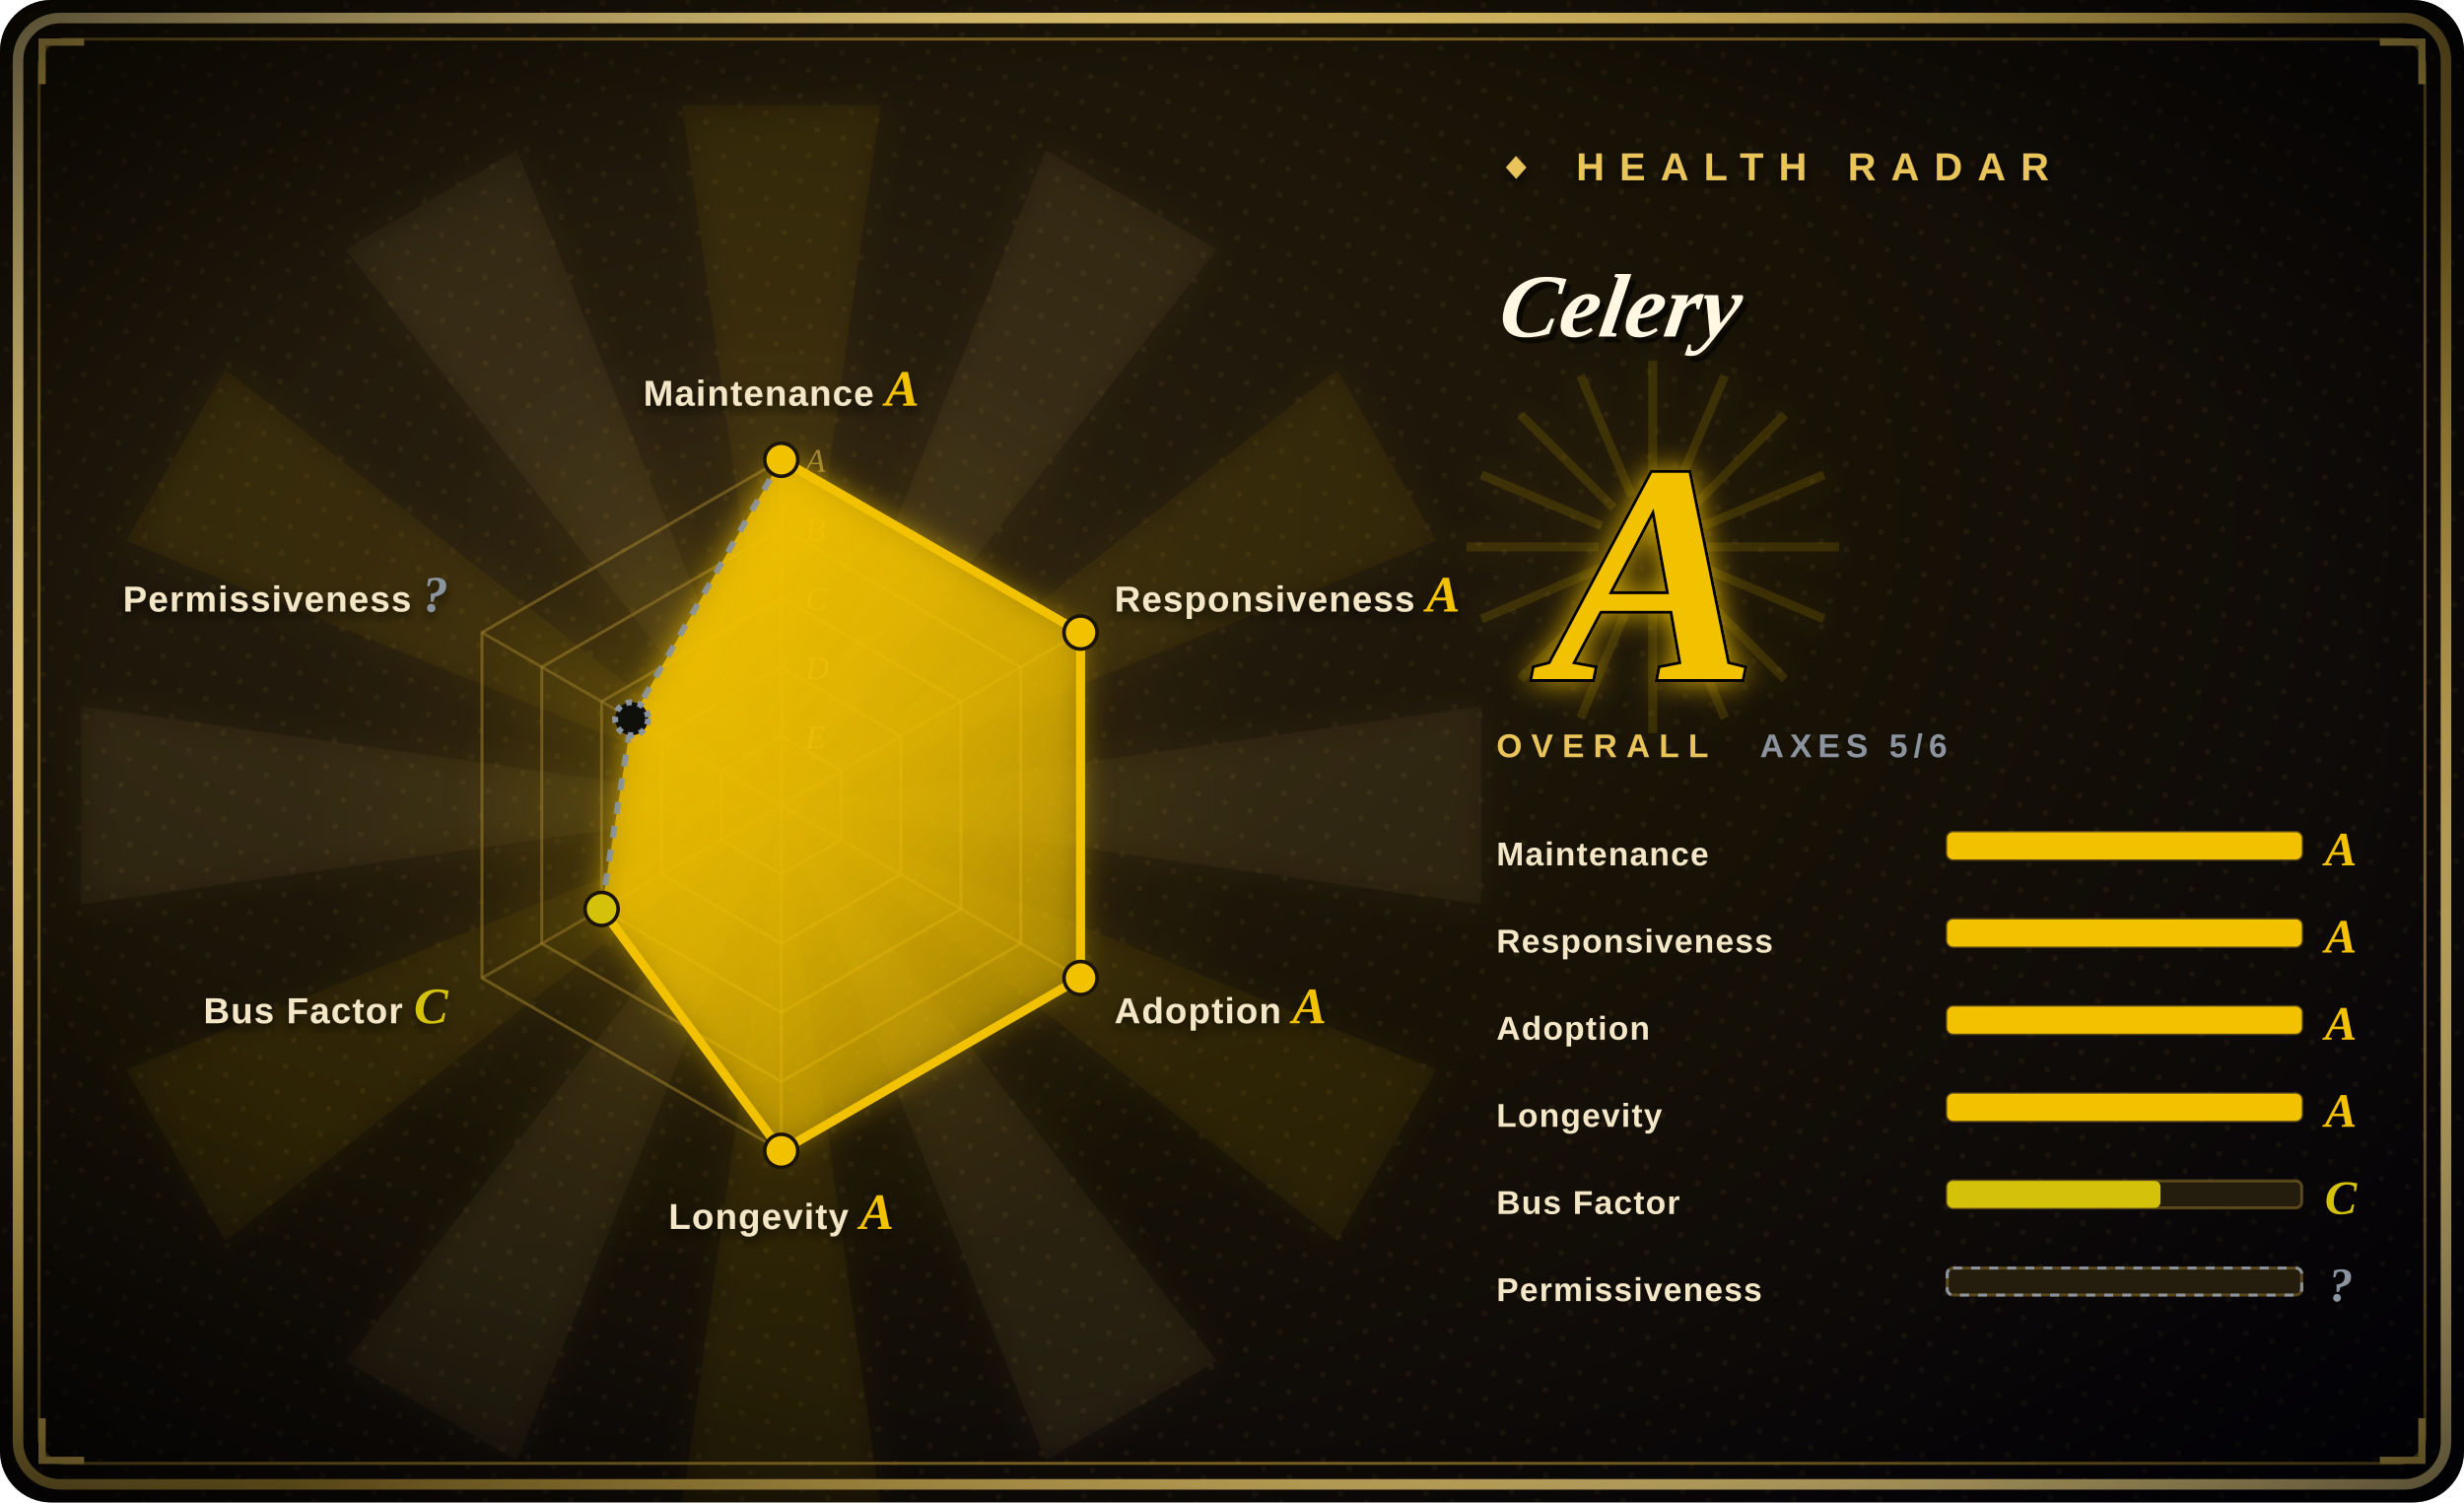
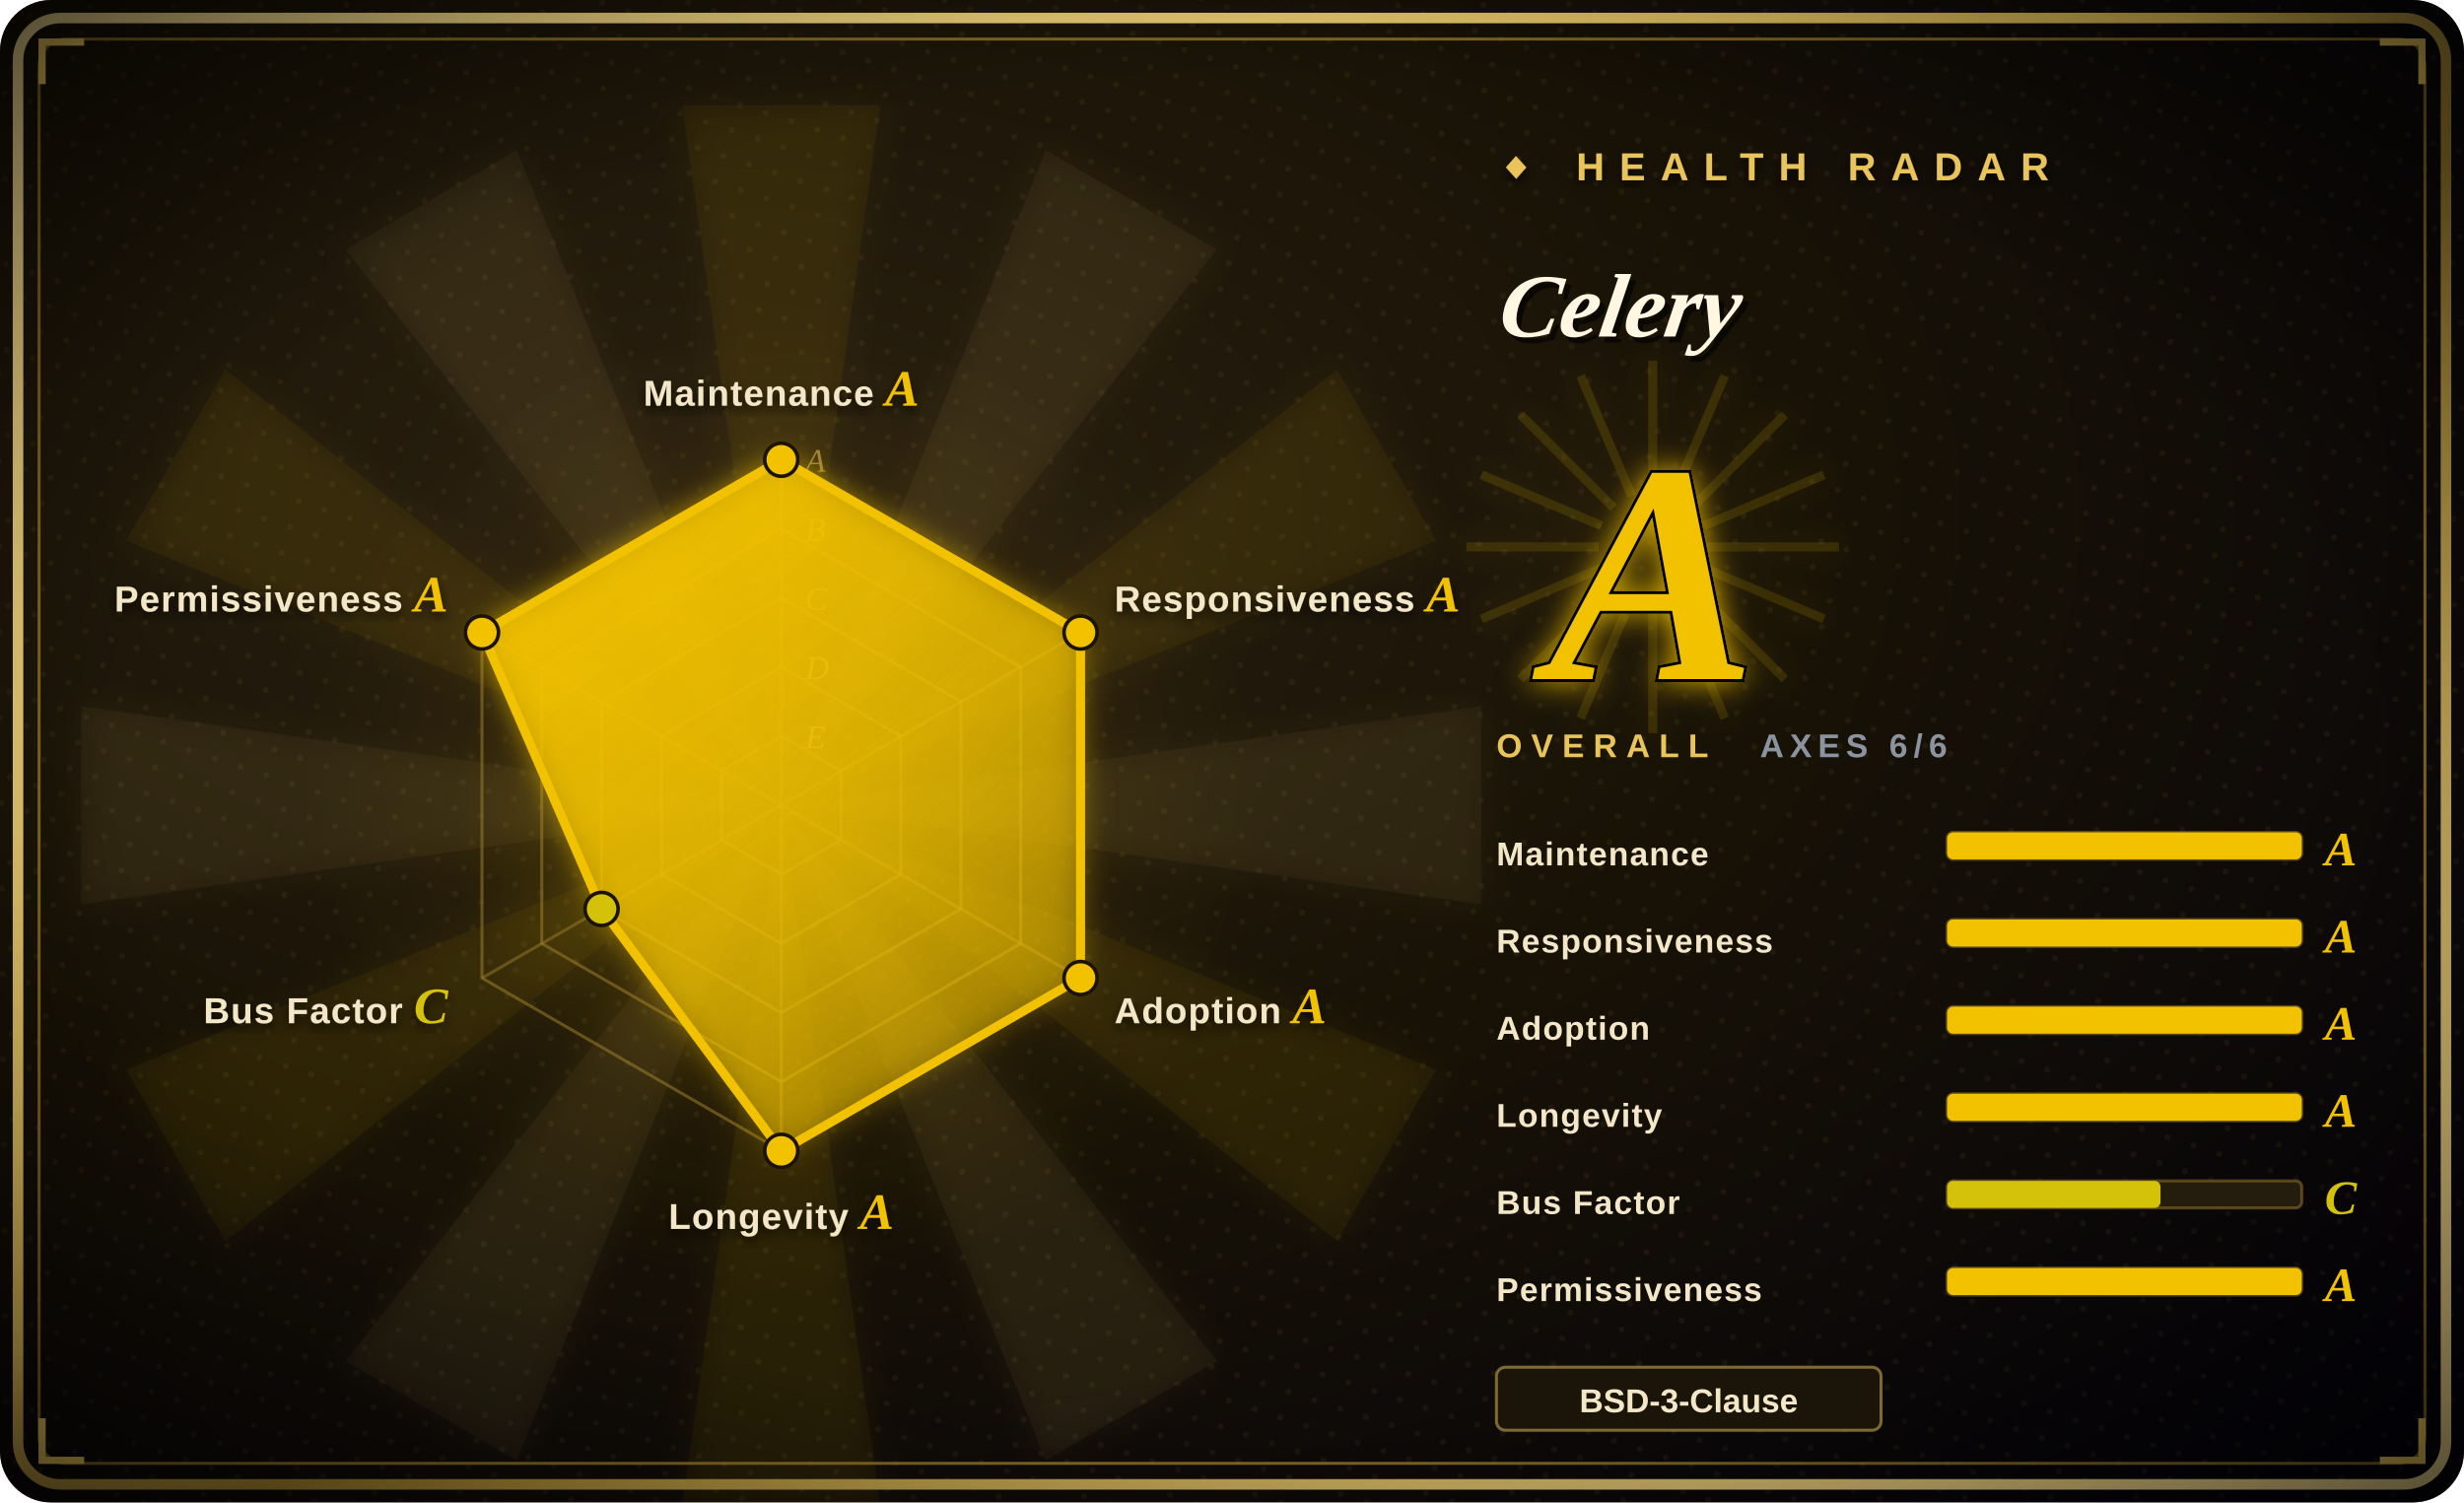
<svg xmlns="http://www.w3.org/2000/svg" width="820" height="500" viewBox="0 0 820 500">
  <defs>
    <radialGradient id="bg" cx="30%" cy="34%" r="90%">
      <stop offset="0%" stop-color="#2a2010" />
      <stop offset="48%" stop-color="#181206" />
      <stop offset="100%" stop-color="#05030a" />
    </radialGradient>
    <radialGradient id="vig" cx="50%" cy="50%" r="72%">
      <stop offset="62%" stop-color="#000000" stop-opacity="0" />
      <stop offset="100%" stop-color="#000000" stop-opacity="0.72" />
    </radialGradient>
    <linearGradient id="frame" x1="0" y1="0" x2="1" y2="1">
      <stop offset="0%" stop-color="#f6dd92" />
      <stop offset="45%" stop-color="#E8C45A" />
      <stop offset="55%" stop-color="#9c7d2a" />
      <stop offset="100%" stop-color="#f6dd92" />
    </linearGradient>
    <linearGradient id="poly" x1="0" y1="0" x2="0.7" y2="1">
      <stop offset="0%" stop-color="#F2C200" stop-opacity="0.92" />
      <stop offset="100%" stop-color="#F2C200" stop-opacity="0.34" />
    </linearGradient>
    <radialGradient id="halo" cx="50%" cy="50%" r="50%">
      <stop offset="0%" stop-color="#F2C200" stop-opacity="0.34" />
      <stop offset="68%" stop-color="#F2C200" stop-opacity="0.04" />
      <stop offset="100%" stop-color="#F2C200" stop-opacity="0" />
    </radialGradient>
    <filter id="glow" x="-60%" y="-60%" width="220%" height="220%">
      <feGaussianBlur stdDeviation="5" result="b" />
      <feMerge>
        <feMergeNode in="b" />
        <feMergeNode in="SourceGraphic" />
      </feMerge>
    </filter>
    <filter id="soft" x="-30%" y="-30%" width="160%" height="160%">
      <feDropShadow dx="0" dy="2" stdDeviation="2" flood-color="#000" flood-opacity="0.7" />
    </filter>
    <pattern id="halftone" width="9" height="9" patternUnits="userSpaceOnUse" patternTransform="rotate(18)">
      <circle cx="2" cy="2" r="1" fill="#E8C45A" fill-opacity="0.06" />
    </pattern>
  </defs>
  <rect width="820" height="500" rx="17" fill="url(#bg)" />
  <rect width="820" height="500" rx="17" fill="url(#halftone)" />
  <g opacity="0.5" filter="url(#glow)">
    <path d="M260,268 L493,235 L493,301 Z" fill="#E8C45A" fill-opacity="0.10" />
    <path d="M260,268 L478,356 L445,413 Z" fill="#F2C200" fill-opacity="0.10" />
    <path d="M260,268 L405,453 L348,486 Z" fill="#E8C45A" fill-opacity="0.10" />
    <path d="M260,268 L293,501 L227,501 Z" fill="#F2C200" fill-opacity="0.10" />
    <path d="M260,268 L172,486 L115,453 Z" fill="#E8C45A" fill-opacity="0.10" />
    <path d="M260,268 L75,413 L42,356 Z" fill="#F2C200" fill-opacity="0.10" />
    <path d="M260,268 L27,301 L27,235 Z" fill="#E8C45A" fill-opacity="0.10" />
    <path d="M260,268 L42,180 L75,123 Z" fill="#F2C200" fill-opacity="0.10" />
    <path d="M260,268 L115,83 L172,50 Z" fill="#E8C45A" fill-opacity="0.10" />
    <path d="M260,268 L227,35 L293,35 Z" fill="#F2C200" fill-opacity="0.10" />
    <path d="M260,268 L348,50 L405,83 Z" fill="#E8C45A" fill-opacity="0.10" />
    <path d="M260,268 L445,123 L478,180 Z" fill="#F2C200" fill-opacity="0.10" />
  </g>
  <circle cx="260" cy="268" r="161" fill="url(#halo)" />
  <rect x="6" y="6" width="808" height="488" rx="14" fill="none" stroke="url(#frame)" stroke-width="3.5" />
  <rect x="13" y="13" width="794" height="474" rx="9" fill="none" stroke="#9c7d2a" stroke-width="1" stroke-opacity="0.8" />
  <path d="M14,28 L14,14 L28,14" fill="none" stroke="#E8C45A" stroke-width="2.4" />
  <path d="M806,28 L806,14 L792,14" fill="none" stroke="#E8C45A" stroke-width="2.4" />
  <path d="M14,472 L14,486 L28,486" fill="none" stroke="#E8C45A" stroke-width="2.4" />
  <path d="M806,472 L806,486 L792,486" fill="none" stroke="#E8C45A" stroke-width="2.4" />
  <rect width="820" height="500" rx="17" fill="url(#vig)" />
  <polygon points="260.0,153.0 359.6,210.5 359.6,325.5 260.0,383.0 160.4,325.5 160.4,210.5" fill="none" stroke="#9c7d2a" stroke-opacity="0.55" stroke-width="1" />
  <polygon points="260.0,176.0 339.7,222.0 339.7,314.0 260.0,360.0 180.3,314.0 180.3,222.0" fill="none" stroke="#9c7d2a" stroke-opacity="0.55" stroke-width="1" />
  <polygon points="260.0,199.0 319.8,233.5 319.8,302.5 260.0,337.0 200.2,302.5 200.2,233.5" fill="none" stroke="#9c7d2a" stroke-opacity="0.55" stroke-width="1" />
  <polygon points="260.0,222.0 299.8,245.0 299.8,291.0 260.0,314.0 220.2,291.0 220.2,245.0" fill="none" stroke="#9c7d2a" stroke-opacity="0.55" stroke-width="1" />
  <polygon points="260.0,245.0 279.9,256.5 279.9,279.5 260.0,291.0 240.1,279.5 240.1,256.5" fill="none" stroke="#9c7d2a" stroke-opacity="0.55" stroke-width="1" />
  <line x1="260" y1="268" x2="260.0" y2="153.0" stroke="#9c7d2a" stroke-opacity="0.5" stroke-width="1" />
  <line x1="260" y1="268" x2="359.6" y2="210.5" stroke="#9c7d2a" stroke-opacity="0.5" stroke-width="1" />
  <line x1="260" y1="268" x2="359.6" y2="325.5" stroke="#9c7d2a" stroke-opacity="0.5" stroke-width="1" />
  <line x1="260" y1="268" x2="260.0" y2="383.0" stroke="#9c7d2a" stroke-opacity="0.5" stroke-width="1" />
  <line x1="260" y1="268" x2="160.4" y2="325.5" stroke="#9c7d2a" stroke-opacity="0.5" stroke-width="1" />
  <line x1="260" y1="268" x2="160.4" y2="210.5" stroke="#9c7d2a" stroke-opacity="0.5" stroke-width="1" />
  <text x="268" y="157.0" font-size="11" font-style="italic" fill="#E8C45A" fill-opacity="0.55" font-family="'Georgia','Times New Roman',serif">A</text>
  <text x="268" y="180.0" font-size="11" font-style="italic" fill="#E8C45A" fill-opacity="0.55" font-family="'Georgia','Times New Roman',serif">B</text>
  <text x="268" y="203.0" font-size="11" font-style="italic" fill="#E8C45A" fill-opacity="0.55" font-family="'Georgia','Times New Roman',serif">C</text>
  <text x="268" y="226.0" font-size="11" font-style="italic" fill="#E8C45A" fill-opacity="0.55" font-family="'Georgia','Times New Roman',serif">D</text>
  <text x="268" y="249.0" font-size="11" font-style="italic" fill="#E8C45A" fill-opacity="0.55" font-family="'Georgia','Times New Roman',serif">E</text>
-   <polygon points="260.0,153.0 359.6,210.5 359.6,325.5 260.0,383.0 200.2,302.5 210.2,239.2" fill="url(#poly)" filter="url(#glow)" />
+   <polygon points="260.0,153.0 359.6,210.5 359.6,325.5 260.0,383.0 200.2,302.5 160.4,210.5" fill="url(#poly)" filter="url(#glow)" />
  <line x1="260.0" y1="153.0" x2="359.6" y2="210.5" stroke="#F2C200" stroke-width="3" />
  <line x1="359.6" y1="210.5" x2="359.6" y2="325.5" stroke="#F2C200" stroke-width="3" />
  <line x1="359.6" y1="325.5" x2="260.0" y2="383.0" stroke="#F2C200" stroke-width="3" />
  <line x1="260.0" y1="383.0" x2="200.2" y2="302.5" stroke="#F2C200" stroke-width="3" />
-   <line x1="200.2" y1="302.5" x2="210.2" y2="239.2" stroke="#8B949E" stroke-width="2" stroke-dasharray="4 4" stroke-opacity="0.92" />
-   <line x1="210.2" y1="239.2" x2="260.0" y2="153.0" stroke="#8B949E" stroke-width="2" stroke-dasharray="4 4" stroke-opacity="0.92" />
+   <line x1="200.2" y1="302.5" x2="160.4" y2="210.5" stroke="#F2C200" stroke-width="3" />
+   <line x1="160.4" y1="210.5" x2="260.0" y2="153.0" stroke="#F2C200" stroke-width="3" />
  <circle cx="260.0" cy="153.0" r="5.5" fill="#F2C200" stroke="#1a1306" stroke-width="1.2" />
  <circle cx="359.6" cy="210.5" r="5.5" fill="#F2C200" stroke="#1a1306" stroke-width="1.2" />
  <circle cx="359.6" cy="325.5" r="5.5" fill="#F2C200" stroke="#1a1306" stroke-width="1.2" />
  <circle cx="260.0" cy="383.0" r="5.5" fill="#F2C200" stroke="#1a1306" stroke-width="1.2" />
  <circle cx="200.2" cy="302.5" r="5.5" fill="#D4C20A" stroke="#1a1306" stroke-width="1.2" />
-   <circle cx="210.2" cy="239.2" r="5.5" fill="#10100b" stroke="#8B949E" stroke-width="2" stroke-dasharray="2 2" />
+   <circle cx="160.4" cy="210.5" r="5.5" fill="#F2C200" stroke="#1a1306" stroke-width="1.2" />
  <text x="260.0" y="135.0" font-size="12" font-weight="900" fill="#f3e7c8" text-anchor="middle" font-family="'Arial Black','Helvetica Neue',Arial,sans-serif" letter-spacing="0.4" filter="url(#soft)">Maintenance <tspan fill="#F2C200" font-family="'Georgia','Times New Roman',serif" font-style="italic" font-size="17">A</tspan>
  </text>
  <text x="370.9" y="203.5" font-size="12" font-weight="900" fill="#f3e7c8" text-anchor="start" font-family="'Arial Black','Helvetica Neue',Arial,sans-serif" letter-spacing="0.4" filter="url(#soft)">Responsiveness <tspan fill="#F2C200" font-family="'Georgia','Times New Roman',serif" font-style="italic" font-size="17">A</tspan>
  </text>
  <text x="370.9" y="340.5" font-size="12" font-weight="900" fill="#f3e7c8" text-anchor="start" font-family="'Arial Black','Helvetica Neue',Arial,sans-serif" letter-spacing="0.4" filter="url(#soft)">Adoption <tspan fill="#F2C200" font-family="'Georgia','Times New Roman',serif" font-style="italic" font-size="17">A</tspan>
  </text>
  <text x="260.0" y="409.0" font-size="12" font-weight="900" fill="#f3e7c8" text-anchor="middle" font-family="'Arial Black','Helvetica Neue',Arial,sans-serif" letter-spacing="0.4" filter="url(#soft)">Longevity <tspan fill="#F2C200" font-family="'Georgia','Times New Roman',serif" font-style="italic" font-size="17">A</tspan>
  </text>
  <text x="149.1" y="340.5" font-size="12" font-weight="900" fill="#f3e7c8" text-anchor="end" font-family="'Arial Black','Helvetica Neue',Arial,sans-serif" letter-spacing="0.4" filter="url(#soft)">Bus Factor <tspan fill="#D4C20A" font-family="'Georgia','Times New Roman',serif" font-style="italic" font-size="17">C</tspan>
  </text>
-   <text x="149.1" y="203.5" font-size="12" font-weight="900" fill="#f3e7c8" text-anchor="end" font-family="'Arial Black','Helvetica Neue',Arial,sans-serif" letter-spacing="0.4" filter="url(#soft)">Permissiveness <tspan fill="#8B949E" font-family="'Georgia','Times New Roman',serif" font-style="italic" font-size="17">?</tspan>
+   <text x="149.1" y="203.5" font-size="12" font-weight="900" fill="#f3e7c8" text-anchor="end" font-family="'Arial Black','Helvetica Neue',Arial,sans-serif" letter-spacing="0.4" filter="url(#soft)">Permissiveness <tspan fill="#F2C200" font-family="'Georgia','Times New Roman',serif" font-style="italic" font-size="17">A</tspan>
  </text>
  <text x="498" y="60" font-size="13" letter-spacing="5" fill="#E8C45A" font-weight="900" font-family="'Arial Black','Helvetica Neue',Arial,sans-serif" filter="url(#soft)">◆ HEALTH RADAR</text>
  <g transform="translate(498,112) skewX(-9)">
    <text x="2" y="2" font-size="30" font-weight="900" font-style="italic" fill="#000" fill-opacity="0.6" font-family="'Georgia','Times New Roman',serif">Celery</text>
    <text x="0" y="0" font-size="30" font-weight="900" font-style="italic" fill="#fff7e2" font-family="'Georgia','Times New Roman',serif">Celery</text>
  </g>
  <line x1="498" y1="124" x2="648" y2="124" stroke="url(#frame)" stroke-width="2" />
  <g opacity="0.85" filter="url(#glow)">
    <line x1="568" y1="182" x2="612" y2="182" stroke="#F2C200" stroke-opacity="0.16" stroke-width="3" />
    <line x1="567" y1="189" x2="607" y2="206" stroke="#F2C200" stroke-opacity="0.16" stroke-width="3" />
    <line x1="563" y1="195" x2="594" y2="226" stroke="#F2C200" stroke-opacity="0.16" stroke-width="3" />
    <line x1="557" y1="199" x2="574" y2="239" stroke="#F2C200" stroke-opacity="0.16" stroke-width="3" />
    <line x1="550" y1="200" x2="550" y2="244" stroke="#F2C200" stroke-opacity="0.16" stroke-width="3" />
    <line x1="543" y1="199" x2="526" y2="239" stroke="#F2C200" stroke-opacity="0.16" stroke-width="3" />
    <line x1="537" y1="195" x2="506" y2="226" stroke="#F2C200" stroke-opacity="0.16" stroke-width="3" />
    <line x1="533" y1="189" x2="493" y2="206" stroke="#F2C200" stroke-opacity="0.16" stroke-width="3" />
    <line x1="532" y1="182" x2="488" y2="182" stroke="#F2C200" stroke-opacity="0.16" stroke-width="3" />
    <line x1="533" y1="175" x2="493" y2="158" stroke="#F2C200" stroke-opacity="0.16" stroke-width="3" />
    <line x1="537" y1="169" x2="506" y2="138" stroke="#F2C200" stroke-opacity="0.16" stroke-width="3" />
    <line x1="543" y1="165" x2="526" y2="125" stroke="#F2C200" stroke-opacity="0.16" stroke-width="3" />
    <line x1="550" y1="164" x2="550" y2="120" stroke="#F2C200" stroke-opacity="0.16" stroke-width="3" />
    <line x1="557" y1="165" x2="574" y2="125" stroke="#F2C200" stroke-opacity="0.16" stroke-width="3" />
    <line x1="563" y1="169" x2="594" y2="138" stroke="#F2C200" stroke-opacity="0.16" stroke-width="3" />
    <line x1="567" y1="175" x2="607" y2="158" stroke="#F2C200" stroke-opacity="0.16" stroke-width="3" />
  </g>
  <text x="550" y="226" font-size="104" font-weight="900" font-style="italic" text-anchor="middle" fill="#F2C200" stroke="#000" stroke-width="2" paint-order="stroke" font-family="'Georgia','Times New Roman',serif" filter="url(#glow)">A</text>
  <text x="498" y="252" font-size="11" letter-spacing="3" fill="#E8C45A" font-family="'Arial Black','Helvetica Neue',Arial,sans-serif" font-weight="900">OVERALL</text>
-   <text x="648" y="252" font-size="11" letter-spacing="2" fill="#8B949E" font-family="'Arial Black','Helvetica Neue',Arial,sans-serif" font-weight="900" text-anchor="end">AXES 5/6</text>
+   <text x="648" y="252" font-size="11" letter-spacing="2" fill="#8B949E" font-family="'Arial Black','Helvetica Neue',Arial,sans-serif" font-weight="900" text-anchor="end">AXES 6/6</text>
  <text x="498" y="288" font-size="11" font-weight="900" fill="#f3e7c8" font-family="'Arial Black','Helvetica Neue',Arial,sans-serif" letter-spacing="0.4">Maintenance</text>
  <rect x="648" y="277" width="118" height="9" rx="2" fill="#241d0e" stroke="#9c7d2a" stroke-opacity="0.5" />
  <rect x="648" y="277" width="118" height="9" rx="2" fill="#F2C200" />
  <text x="779" y="288" font-size="16" font-weight="900" font-style="italic" fill="#F2C200" font-family="'Georgia','Times New Roman',serif" text-anchor="middle">A</text>
  <text x="498" y="317" font-size="11" font-weight="900" fill="#f3e7c8" font-family="'Arial Black','Helvetica Neue',Arial,sans-serif" letter-spacing="0.4">Responsiveness</text>
  <rect x="648" y="306" width="118" height="9" rx="2" fill="#241d0e" stroke="#9c7d2a" stroke-opacity="0.5" />
  <rect x="648" y="306" width="118" height="9" rx="2" fill="#F2C200" />
  <text x="779" y="317" font-size="16" font-weight="900" font-style="italic" fill="#F2C200" font-family="'Georgia','Times New Roman',serif" text-anchor="middle">A</text>
  <text x="498" y="346" font-size="11" font-weight="900" fill="#f3e7c8" font-family="'Arial Black','Helvetica Neue',Arial,sans-serif" letter-spacing="0.4">Adoption</text>
  <rect x="648" y="335" width="118" height="9" rx="2" fill="#241d0e" stroke="#9c7d2a" stroke-opacity="0.5" />
  <rect x="648" y="335" width="118" height="9" rx="2" fill="#F2C200" />
  <text x="779" y="346" font-size="16" font-weight="900" font-style="italic" fill="#F2C200" font-family="'Georgia','Times New Roman',serif" text-anchor="middle">A</text>
  <text x="498" y="375" font-size="11" font-weight="900" fill="#f3e7c8" font-family="'Arial Black','Helvetica Neue',Arial,sans-serif" letter-spacing="0.4">Longevity</text>
  <rect x="648" y="364" width="118" height="9" rx="2" fill="#241d0e" stroke="#9c7d2a" stroke-opacity="0.5" />
  <rect x="648" y="364" width="118" height="9" rx="2" fill="#F2C200" />
  <text x="779" y="375" font-size="16" font-weight="900" font-style="italic" fill="#F2C200" font-family="'Georgia','Times New Roman',serif" text-anchor="middle">A</text>
  <text x="498" y="404" font-size="11" font-weight="900" fill="#f3e7c8" font-family="'Arial Black','Helvetica Neue',Arial,sans-serif" letter-spacing="0.4">Bus Factor</text>
  <rect x="648" y="393" width="118" height="9" rx="2" fill="#241d0e" stroke="#9c7d2a" stroke-opacity="0.5" />
  <rect x="648" y="393" width="71" height="9" rx="2" fill="#D4C20A" />
  <text x="779" y="404" font-size="16" font-weight="900" font-style="italic" fill="#D4C20A" font-family="'Georgia','Times New Roman',serif" text-anchor="middle">C</text>
  <text x="498" y="433" font-size="11" font-weight="900" fill="#f3e7c8" font-family="'Arial Black','Helvetica Neue',Arial,sans-serif" letter-spacing="0.4">Permissiveness</text>
  <rect x="648" y="422" width="118" height="9" rx="2" fill="#241d0e" stroke="#9c7d2a" stroke-opacity="0.5" />
-   <rect x="648" y="422" width="118" height="9" rx="2" fill="none" stroke="#8B949E" stroke-dasharray="3 3" />
-   <text x="779" y="433" font-size="16" font-weight="900" font-style="italic" fill="#8B949E" font-family="'Georgia','Times New Roman',serif" text-anchor="middle">?</text>
+   <rect x="648" y="422" width="118" height="9" rx="2" fill="#F2C200" />
+   <text x="779" y="433" font-size="16" font-weight="900" font-style="italic" fill="#F2C200" font-family="'Georgia','Times New Roman',serif" text-anchor="middle">A</text>
+   <rect x="498" y="455" width="128" height="21" rx="3" fill="#1b1408" stroke="#E8C45A" stroke-opacity="0.5" />
+   <text x="562.0" y="470" font-size="11" font-weight="700" fill="#f3e7c8" text-anchor="middle" font-family="'Arial Black','Helvetica Neue',Arial,sans-serif">BSD-3-Clause</text>
</svg>
